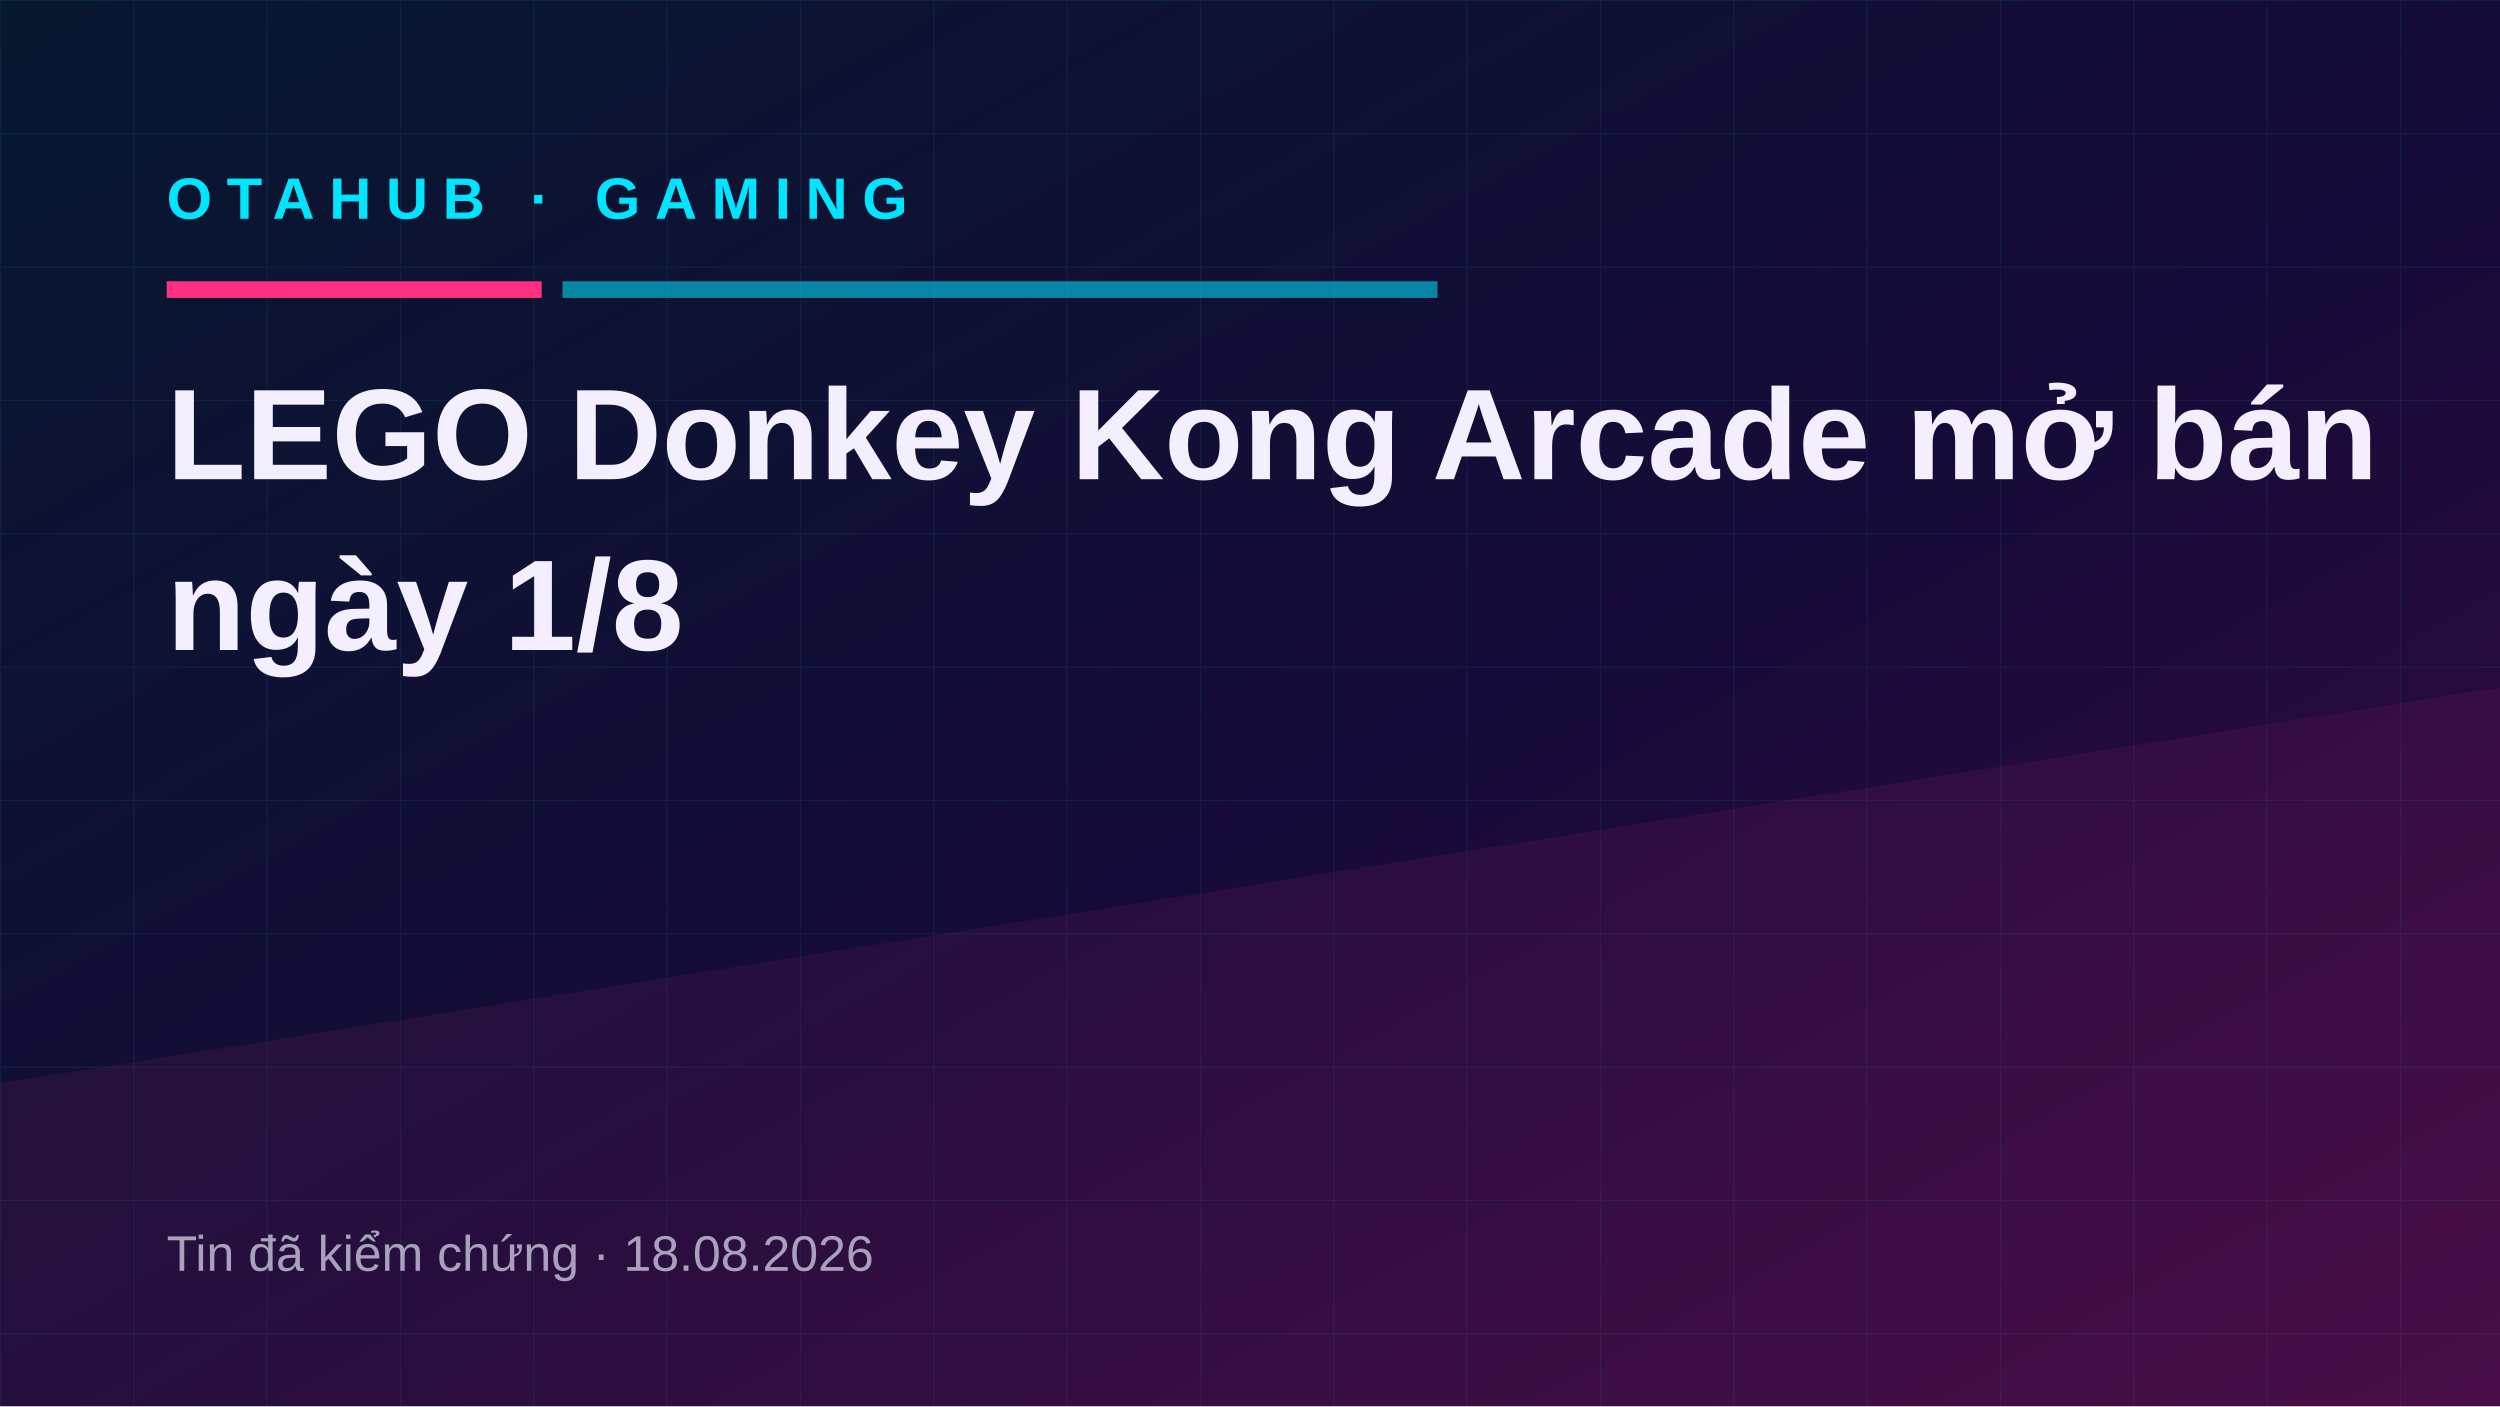
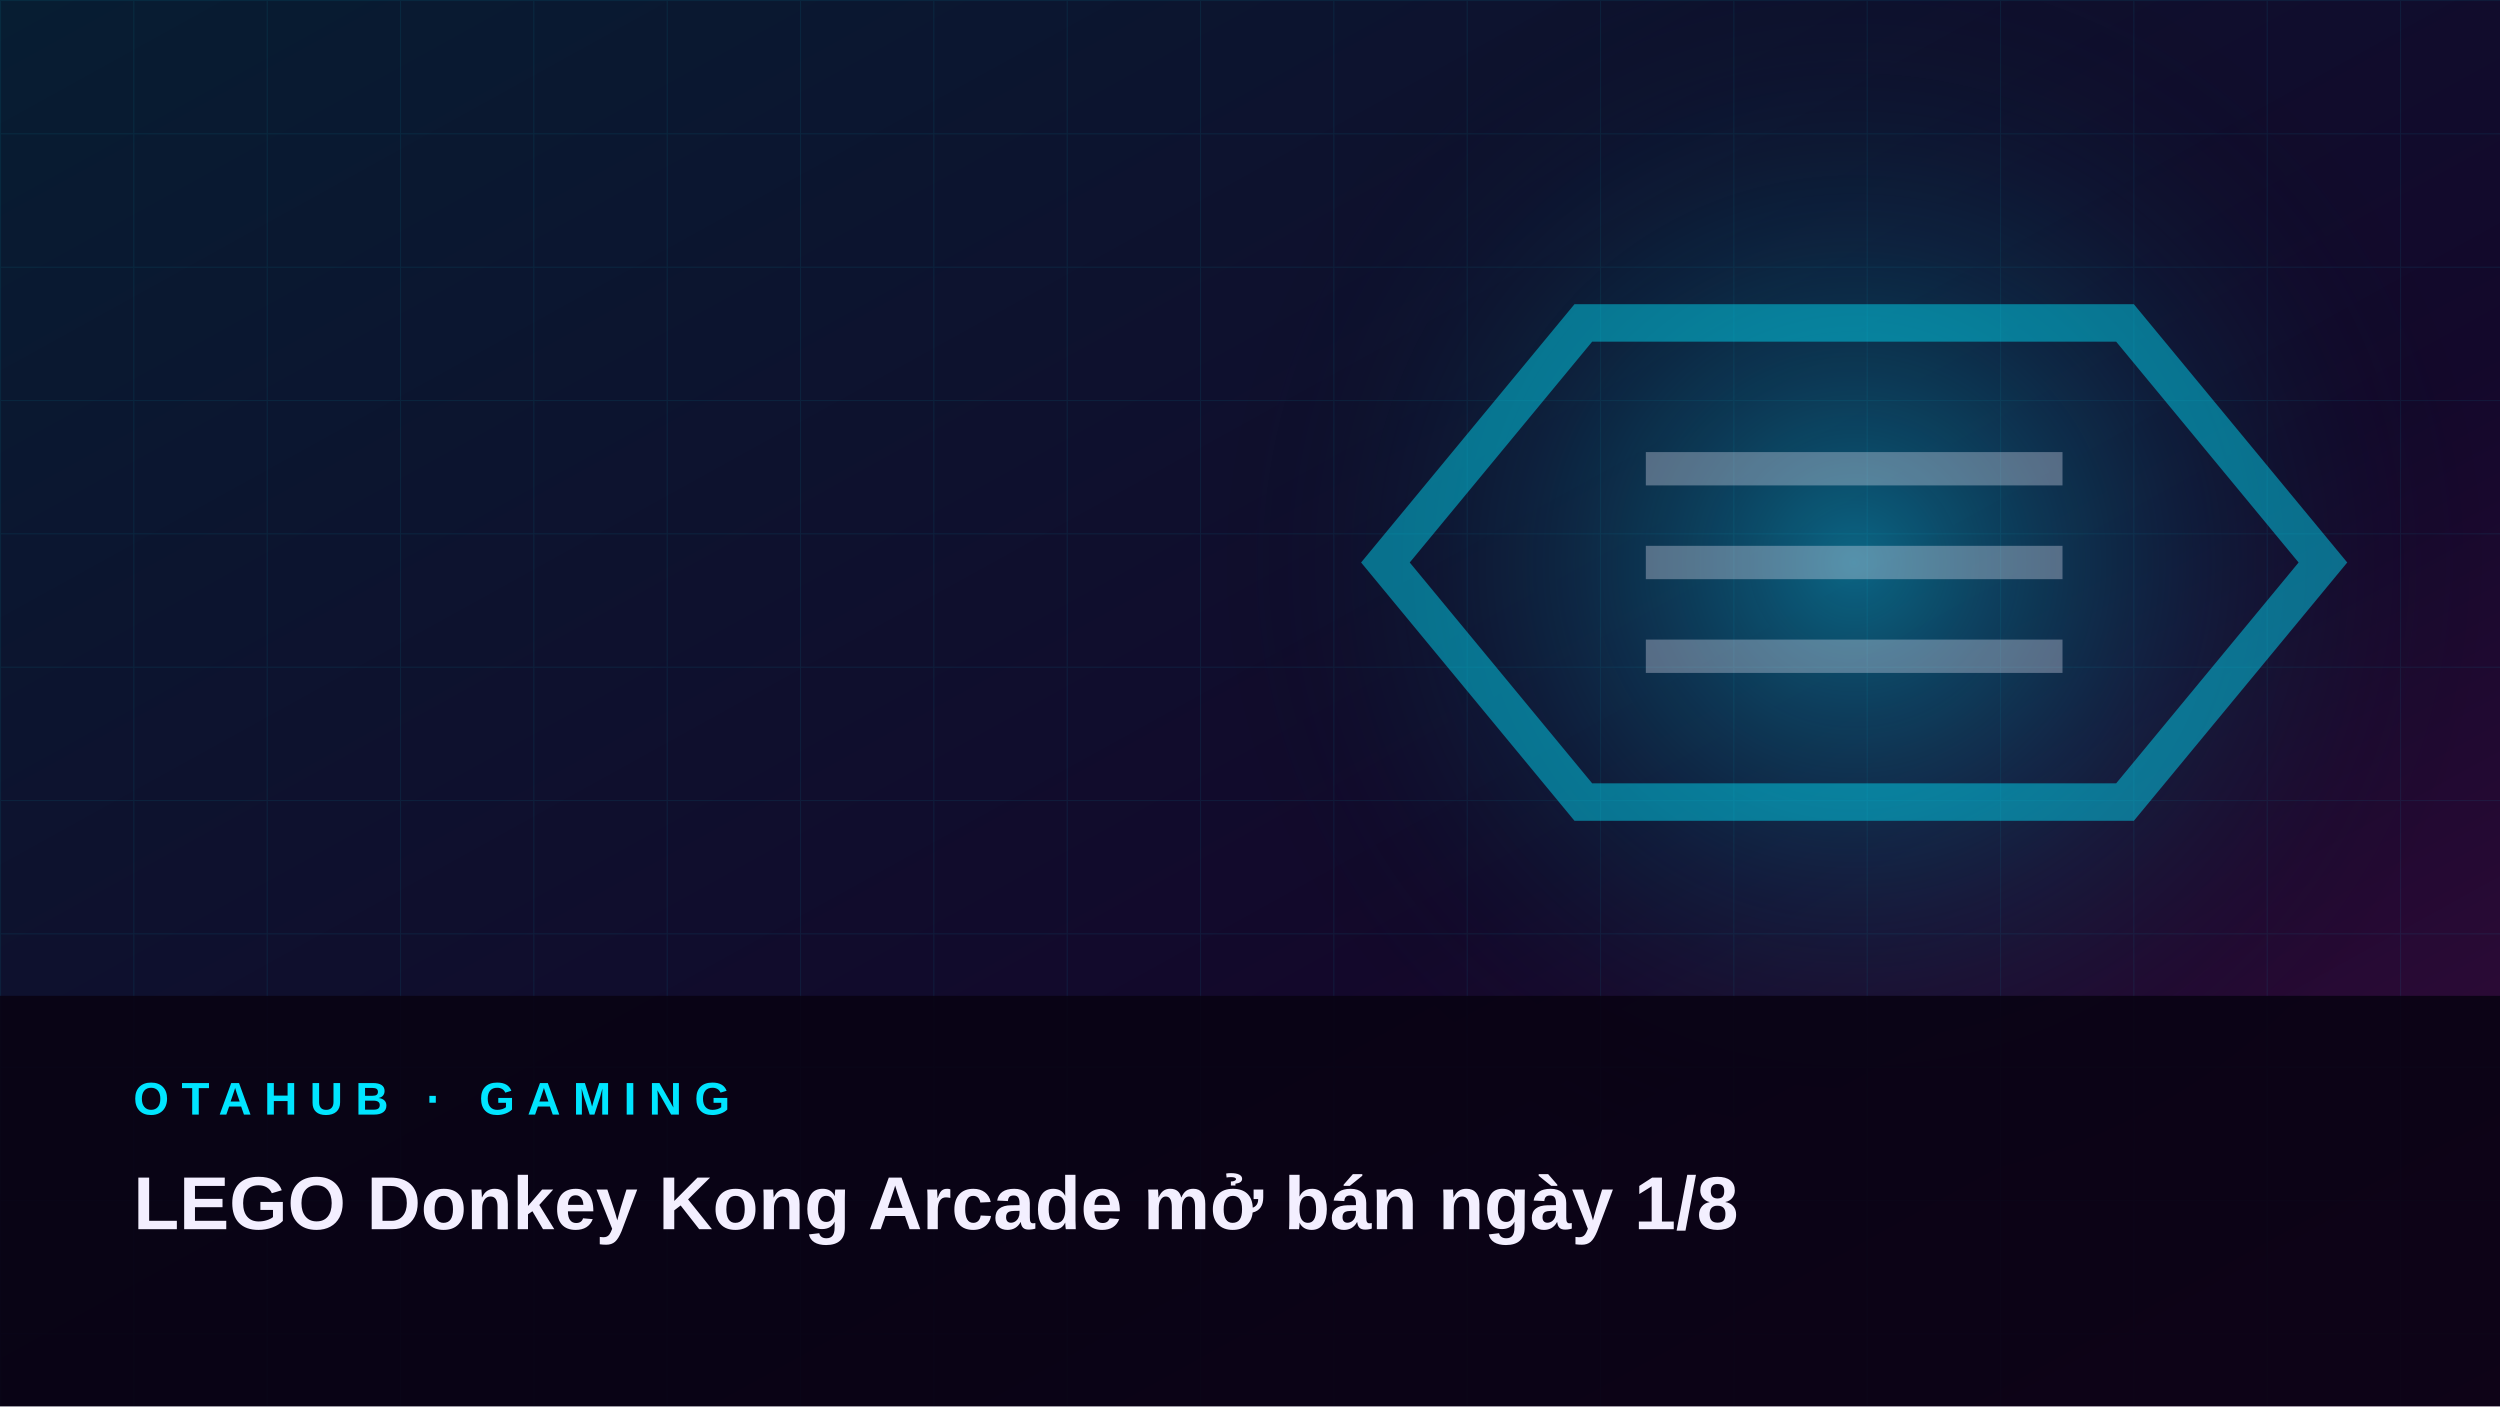
<svg xmlns="http://www.w3.org/2000/svg" width="1200" height="675" viewBox="0 0 1200 675">
  <defs>
    <linearGradient id="g" x2="1" y2="1">
-       <stop stop-color="#07182f" />
-       <stop offset=".55" stop-color="#160b38" />
-       <stop offset="1" stop-color="#3a0b42" />
+       <stop stop-color="#071d32" />
+       <stop offset=".62" stop-color="#13082b" />
+       <stop offset="1" stop-color="#390b3c" />
    </linearGradient>
+     <radialGradient id="r">
+       <stop stop-color="#00e5ff" stop-opacity=".42" />
+       <stop offset="1" stop-color="#000" stop-opacity="0" />
+     </radialGradient>
    <pattern id="p" width="64" height="64" patternUnits="userSpaceOnUse">
-       <path d="M64 0H0V64" fill="none" stroke="#00e5ff" stroke-opacity=".08" />
+       <path d="M64 0H0V64" fill="none" stroke="#00e5ff" stroke-opacity=".07" />
    </pattern>
  </defs>
  <rect width="1200" height="675" fill="url(#g)" />
  <rect width="1200" height="675" fill="url(#p)" />
-   <path d="M0 520L1200 330V675H0Z" fill="#ff3080" opacity=".08" />
-   <text x="80" y="105" fill="#00e5ff" font-family="Arial,sans-serif" font-size="28" font-weight="700" letter-spacing="7">OTAHUB · GAMING</text>
-   <text x="80" y="230" fill="#f3efff" font-family="Arial,sans-serif" font-size="62" font-weight="800">LEGO Donkey Kong Arcade mở bán</text>
-   <text x="80" y="312" fill="#f3efff" font-family="Arial,sans-serif" font-size="62" font-weight="800">ngày 1/8</text>
-   <text x="80" y="610" fill="#a9a0bd" font-family="Arial,sans-serif" font-size="24">Tin đã kiểm chứng · 18.08.2026</text>
-   <rect x="80" y="135" width="180" height="8" fill="#ff3080" />
-   <rect x="270" y="135" width="420" height="8" fill="#00e5ff" opacity=".55" />
+   <circle cx="890" cy="270" r="310" fill="url(#r)" />
+   <path d="M760 155h260l95 115-95 115H760L665 270z" fill="none" stroke="#00e5ff" stroke-width="18" opacity=".45" />
+   <path d="M790 225h200M790 270h200M790 315h200" stroke="#f3efff" stroke-width="16" opacity=".32" />
+   <rect x="0" y="478" width="1200" height="197" fill="#080313" fill-opacity=".88" />
+   <text x="64" y="535" fill="#00e5ff" font-family="Arial,sans-serif" font-size="22" font-weight="700" letter-spacing="6">OTAHUB · GAMING</text>
+   <text x="64" y="590" fill="#f3efff" font-family="Arial,sans-serif" font-size="36" font-weight="800">LEGO Donkey Kong Arcade mở bán ngày 1/8</text>
</svg>
